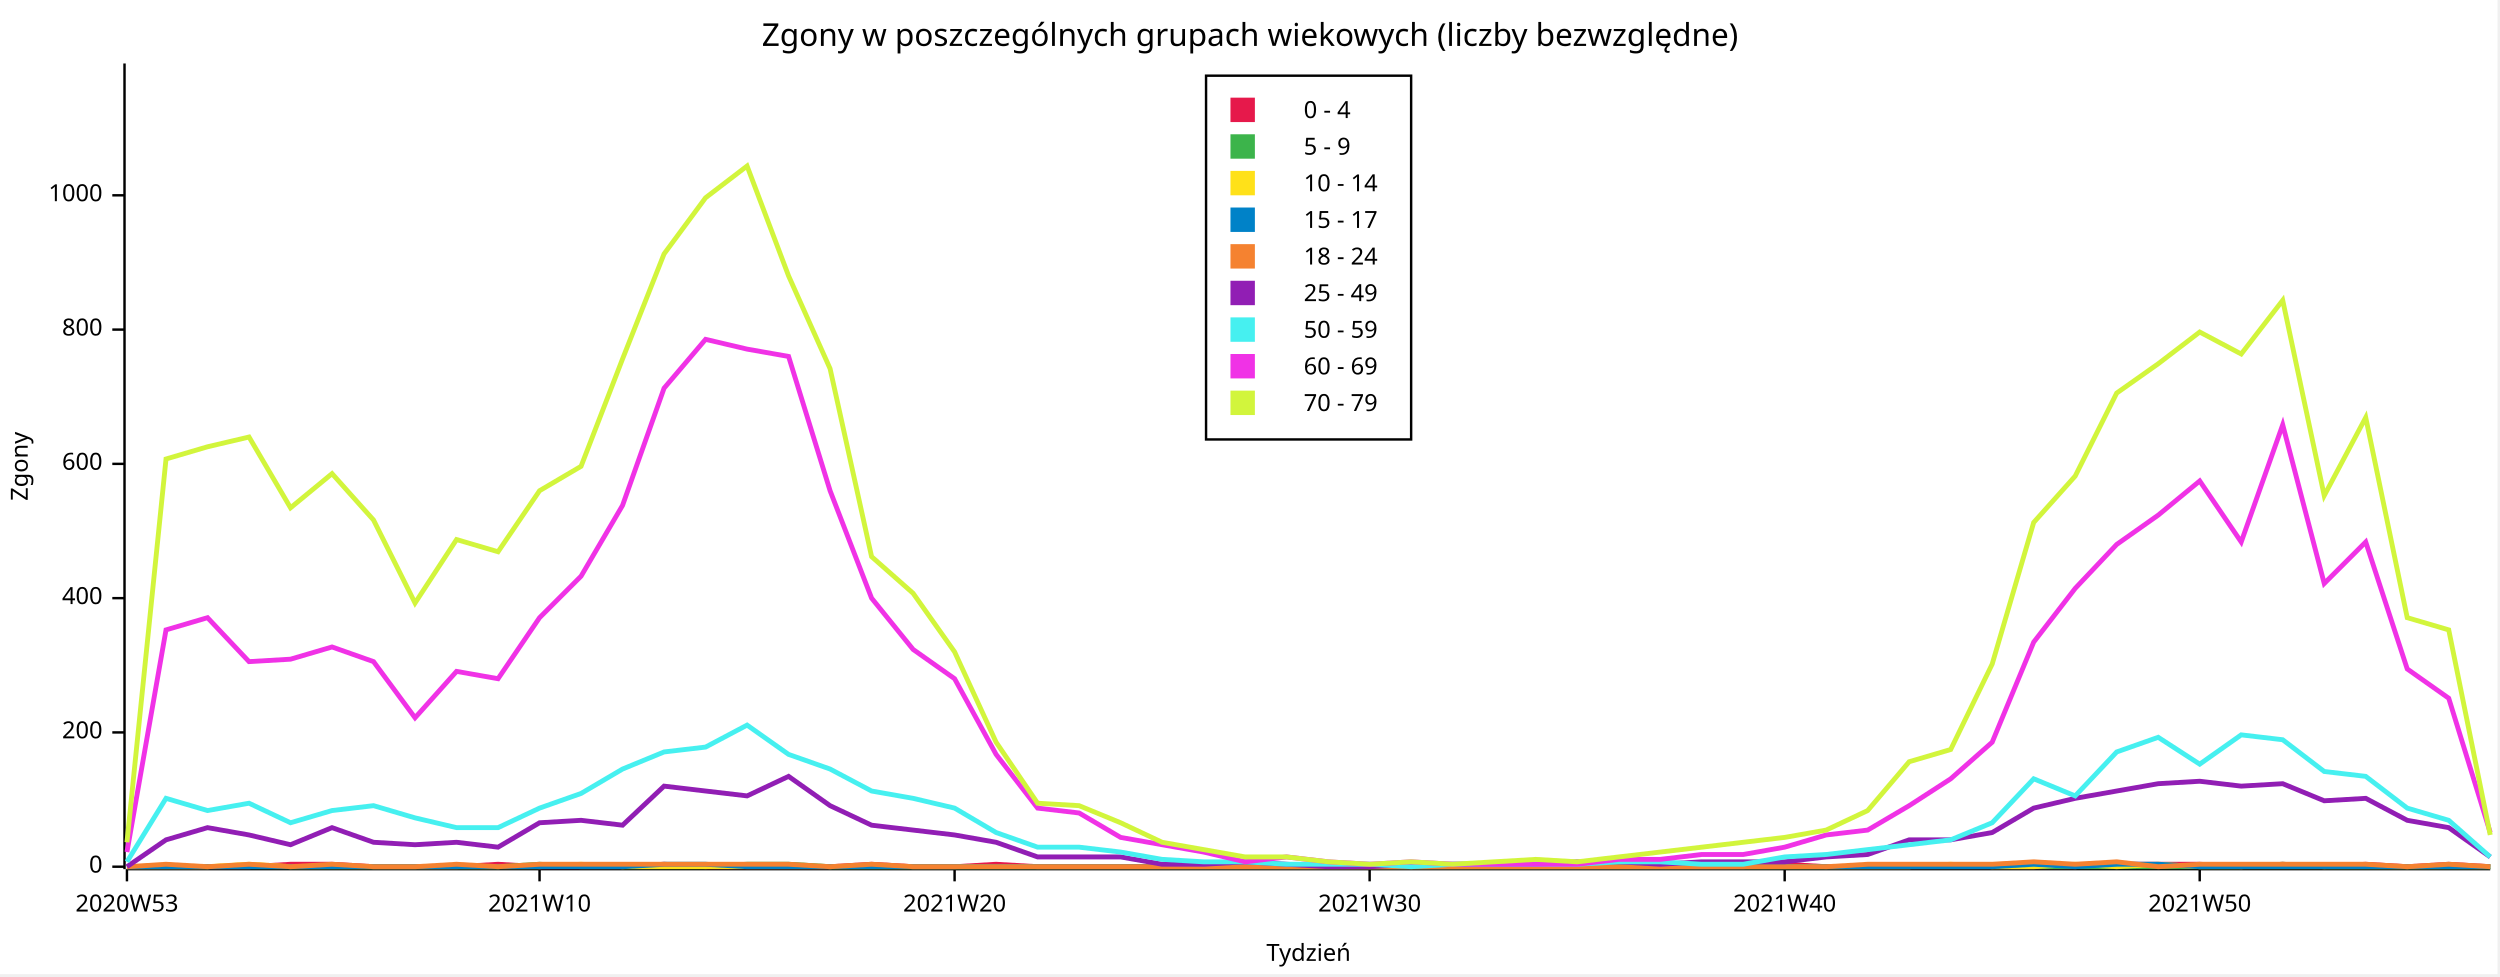
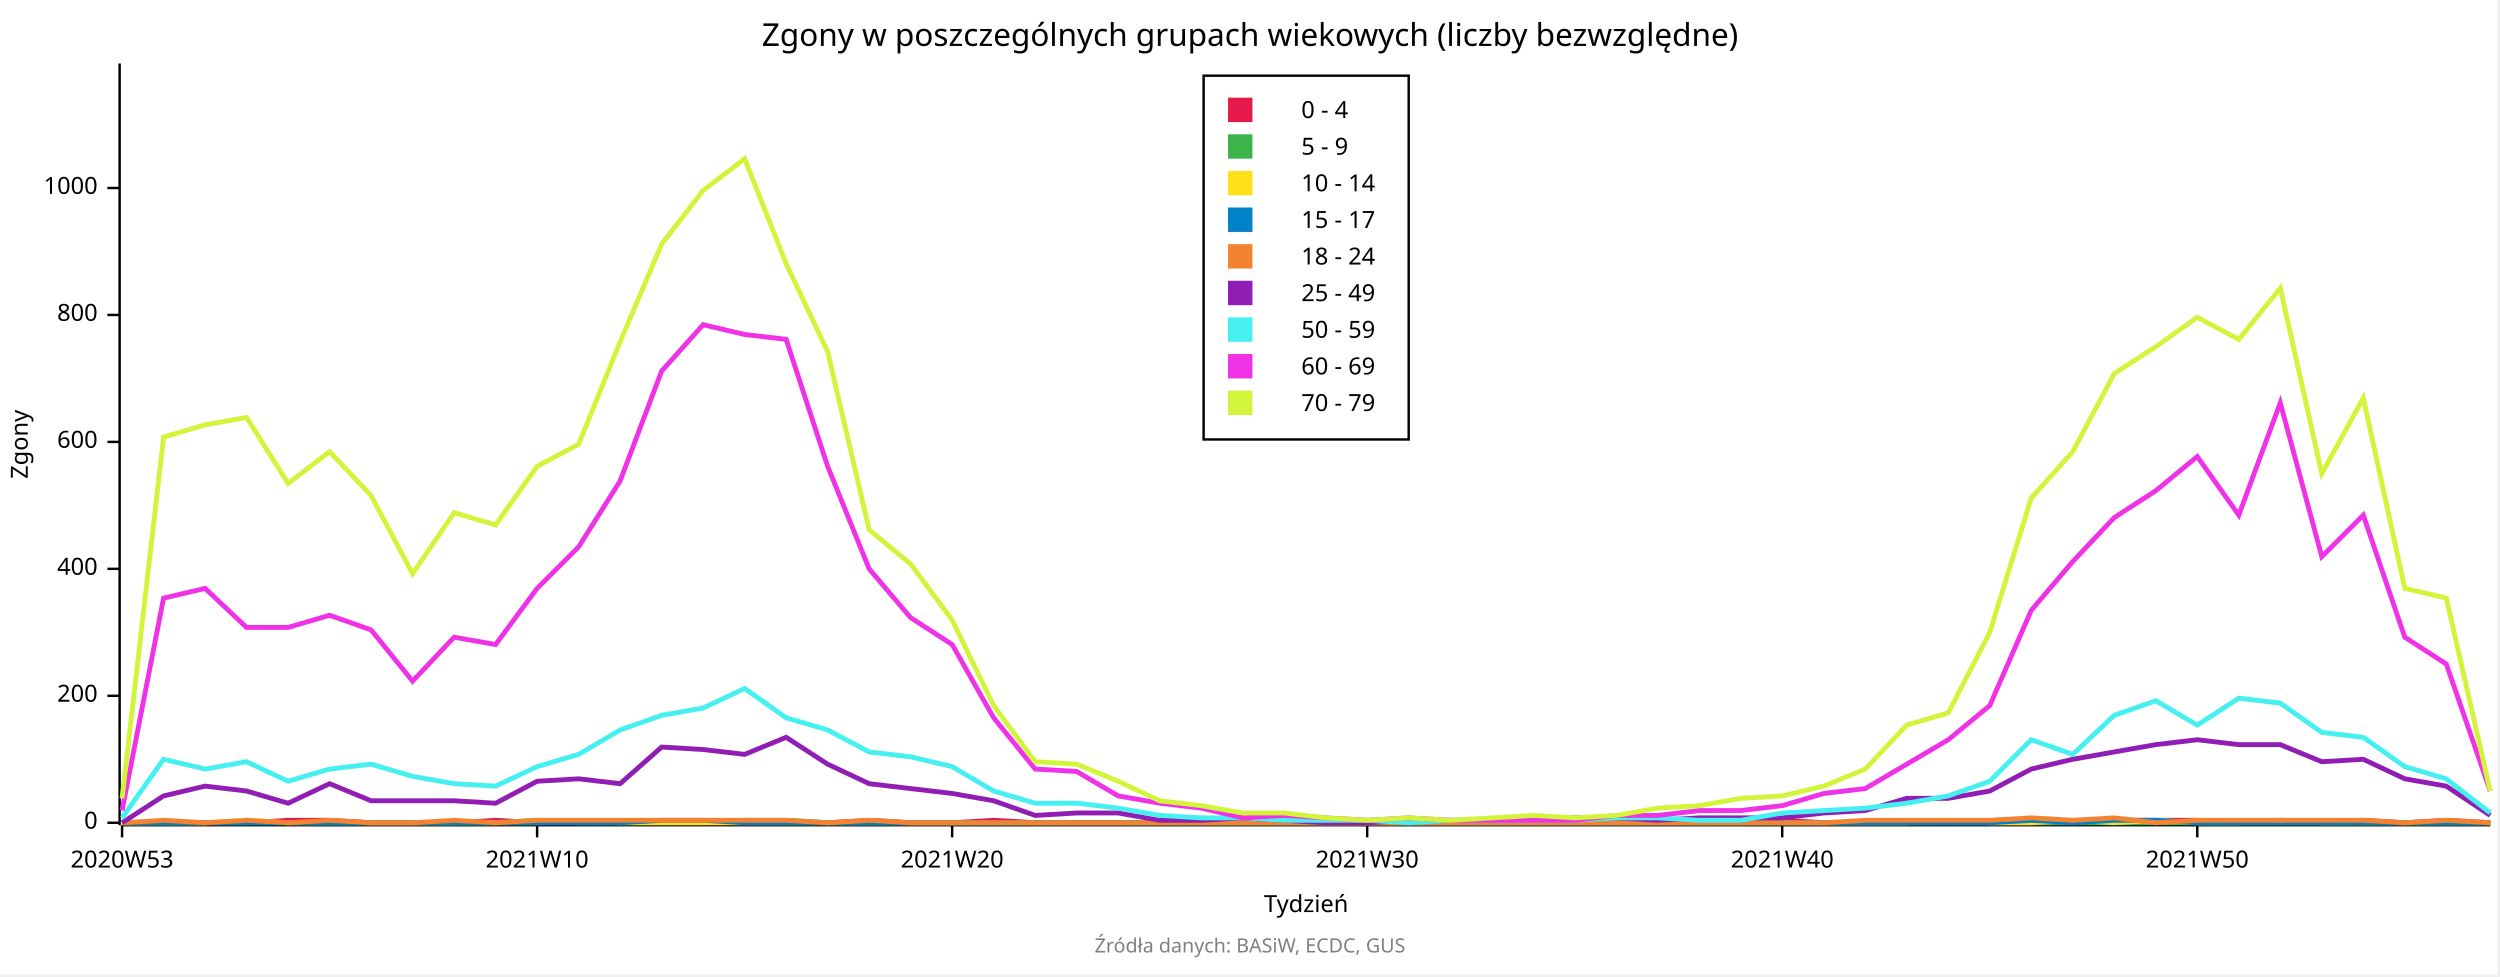
<svg xmlns="http://www.w3.org/2000/svg" width="1024" height="400" viewBox="0 0 1024 400">
  <rect x="0" y="0" width="1023" height="399" opacity="1" fill="#FFFFFF" stroke="none" />
+   <text x="512" y="384" dy="0.76em" text-anchor="middle" font-family="sans-serif" font-size="8.065" opacity="0.5" fill="#000000">
+ Źródła danych: BASiW, ECDC, GUS
+ </text>
  <text x="512" y="9" dy="0.76em" text-anchor="middle" font-family="sans-serif" font-size="12.903" opacity="1" fill="#000000">
Zgony w poszczególnych grupach wiekowych (liczby bezwzględne)
</text>
-   <text x="4" y="191" dy="0.76em" text-anchor="middle" font-family="sans-serif" font-size="9.677" opacity="1" fill="#000000" transform="rotate(270, 4, 191)">
+   <text x="4" y="182" dy="0.76em" text-anchor="middle" font-family="sans-serif" font-size="9.677" opacity="1" fill="#000000" transform="rotate(270, 4, 182)">
Zgony
</text>
-   <text x="536" y="396" dy="-0.5ex" text-anchor="middle" font-family="sans-serif" font-size="9.677" opacity="1" fill="#000000">
+   <text x="535" y="376" dy="-0.5ex" text-anchor="middle" font-family="sans-serif" font-size="9.677" opacity="1" fill="#000000">
Tydzień
</text>
-   <polyline fill="none" opacity="1" stroke="#000000" stroke-width="1" points="51,26 51,356 " />
-   <text x="42" y="355" dy="0.5ex" text-anchor="end" font-family="sans-serif" font-size="9.677" opacity="1" fill="#000000">
+   <polyline fill="none" opacity="1" stroke="#000000" stroke-width="1" points="49,26 49,338 " />
+   <text x="40" y="337" dy="0.5ex" text-anchor="end" font-family="sans-serif" font-size="9.677" opacity="1" fill="#000000">
0
</text>
-   <polyline fill="none" opacity="1" stroke="#000000" stroke-width="1" points="46,355 51,355 " />
-   <text x="42" y="300" dy="0.5ex" text-anchor="end" font-family="sans-serif" font-size="9.677" opacity="1" fill="#000000">
+   <polyline fill="none" opacity="1" stroke="#000000" stroke-width="1" points="44,337 49,337 " />
+   <text x="40" y="285" dy="0.5ex" text-anchor="end" font-family="sans-serif" font-size="9.677" opacity="1" fill="#000000">
200
</text>
-   <polyline fill="none" opacity="1" stroke="#000000" stroke-width="1" points="46,300 51,300 " />
-   <text x="42" y="245" dy="0.5ex" text-anchor="end" font-family="sans-serif" font-size="9.677" opacity="1" fill="#000000">
+   <polyline fill="none" opacity="1" stroke="#000000" stroke-width="1" points="44,285 49,285 " />
+   <text x="40" y="233" dy="0.5ex" text-anchor="end" font-family="sans-serif" font-size="9.677" opacity="1" fill="#000000">
400
</text>
-   <polyline fill="none" opacity="1" stroke="#000000" stroke-width="1" points="46,245 51,245 " />
-   <text x="42" y="190" dy="0.5ex" text-anchor="end" font-family="sans-serif" font-size="9.677" opacity="1" fill="#000000">
+   <polyline fill="none" opacity="1" stroke="#000000" stroke-width="1" points="44,233 49,233 " />
+   <text x="40" y="181" dy="0.5ex" text-anchor="end" font-family="sans-serif" font-size="9.677" opacity="1" fill="#000000">
600
</text>
-   <polyline fill="none" opacity="1" stroke="#000000" stroke-width="1" points="46,190 51,190 " />
-   <text x="42" y="135" dy="0.5ex" text-anchor="end" font-family="sans-serif" font-size="9.677" opacity="1" fill="#000000">
+   <polyline fill="none" opacity="1" stroke="#000000" stroke-width="1" points="44,181 49,181 " />
+   <text x="40" y="129" dy="0.5ex" text-anchor="end" font-family="sans-serif" font-size="9.677" opacity="1" fill="#000000">
800
</text>
-   <polyline fill="none" opacity="1" stroke="#000000" stroke-width="1" points="46,135 51,135 " />
-   <text x="42" y="80" dy="0.5ex" text-anchor="end" font-family="sans-serif" font-size="9.677" opacity="1" fill="#000000">
+   <polyline fill="none" opacity="1" stroke="#000000" stroke-width="1" points="44,129 49,129 " />
+   <text x="40" y="77" dy="0.5ex" text-anchor="end" font-family="sans-serif" font-size="9.677" opacity="1" fill="#000000">
1000
</text>
-   <polyline fill="none" opacity="1" stroke="#000000" stroke-width="1" points="46,80 51,80 " />
-   <polyline fill="none" opacity="1" stroke="#000000" stroke-width="1" points="52,356 1020,356 " />
-   <text x="52" y="366" dy="0.76em" text-anchor="middle" font-family="sans-serif" font-size="9.677" opacity="1" fill="#000000">
+   <polyline fill="none" opacity="1" stroke="#000000" stroke-width="1" points="44,77 49,77 " />
+   <polyline fill="none" opacity="1" stroke="#000000" stroke-width="1" points="50,338 1020,338 " />
+   <text x="50" y="348" dy="0.76em" text-anchor="middle" font-family="sans-serif" font-size="9.677" opacity="1" fill="#000000">
2020W53
</text>
-   <polyline fill="none" opacity="1" stroke="#000000" stroke-width="1" points="52,356 52,361 " />
-   <text x="221" y="366" dy="0.76em" text-anchor="middle" font-family="sans-serif" font-size="9.677" opacity="1" fill="#000000">
+   <polyline fill="none" opacity="1" stroke="#000000" stroke-width="1" points="50,338 50,343 " />
+   <text x="220" y="348" dy="0.76em" text-anchor="middle" font-family="sans-serif" font-size="9.677" opacity="1" fill="#000000">
2021W10
</text>
-   <polyline fill="none" opacity="1" stroke="#000000" stroke-width="1" points="221,356 221,361 " />
-   <text x="391" y="366" dy="0.76em" text-anchor="middle" font-family="sans-serif" font-size="9.677" opacity="1" fill="#000000">
+   <polyline fill="none" opacity="1" stroke="#000000" stroke-width="1" points="220,338 220,343 " />
+   <text x="390" y="348" dy="0.76em" text-anchor="middle" font-family="sans-serif" font-size="9.677" opacity="1" fill="#000000">
2021W20
</text>
-   <polyline fill="none" opacity="1" stroke="#000000" stroke-width="1" points="391,356 391,361 " />
-   <text x="561" y="366" dy="0.76em" text-anchor="middle" font-family="sans-serif" font-size="9.677" opacity="1" fill="#000000">
+   <polyline fill="none" opacity="1" stroke="#000000" stroke-width="1" points="390,338 390,343 " />
+   <text x="560" y="348" dy="0.76em" text-anchor="middle" font-family="sans-serif" font-size="9.677" opacity="1" fill="#000000">
2021W30
</text>
-   <polyline fill="none" opacity="1" stroke="#000000" stroke-width="1" points="561,356 561,361 " />
-   <text x="731" y="366" dy="0.76em" text-anchor="middle" font-family="sans-serif" font-size="9.677" opacity="1" fill="#000000">
+   <polyline fill="none" opacity="1" stroke="#000000" stroke-width="1" points="560,338 560,343 " />
+   <text x="730" y="348" dy="0.76em" text-anchor="middle" font-family="sans-serif" font-size="9.677" opacity="1" fill="#000000">
2021W40
</text>
-   <polyline fill="none" opacity="1" stroke="#000000" stroke-width="1" points="731,356 731,361 " />
-   <text x="901" y="366" dy="0.76em" text-anchor="middle" font-family="sans-serif" font-size="9.677" opacity="1" fill="#000000">
+   <polyline fill="none" opacity="1" stroke="#000000" stroke-width="1" points="730,338 730,343 " />
+   <text x="900" y="348" dy="0.76em" text-anchor="middle" font-family="sans-serif" font-size="9.677" opacity="1" fill="#000000">
2021W50
</text>
-   <polyline fill="none" opacity="1" stroke="#000000" stroke-width="1" points="901,356 901,361 " />
-   <polyline fill="none" opacity="1" stroke="#E6194B" stroke-width="2" points="52,355 68,355 85,355 102,355 119,354 136,354 153,355 170,355 187,355 204,354 221,355 238,355 255,355 272,354 289,355 306,355 323,355 340,355 357,354 374,355 391,355 408,354 425,355 442,355 459,355 476,355 493,355 510,355 527,355 544,355 561,355 578,355 595,355 612,355 629,355 646,355 663,355 680,355 697,355 714,355 731,354 748,355 765,355 782,355 799,355 816,355 833,355 850,355 867,354 884,354 901,354 918,355 935,354 952,355 969,354 986,355 1003,354 1020,355 " />
-   <polyline fill="none" opacity="1" stroke="#3CB44B" stroke-width="2" points="52,355 68,355 85,355 102,355 119,355 136,355 153,355 170,355 187,355 204,355 221,354 238,355 255,355 272,355 289,355 306,354 323,354 340,355 357,355 374,355 391,355 408,355 425,355 442,355 459,355 476,355 493,355 510,355 527,355 544,355 561,355 578,355 595,355 612,355 629,355 646,355 663,355 680,355 697,355 714,355 731,355 748,355 765,355 782,355 799,355 816,355 833,355 850,355 867,355 884,355 901,355 918,355 935,354 952,355 969,355 986,355 1003,355 1020,355 " />
-   <polyline fill="none" opacity="1" stroke="#FFE119" stroke-width="2" points="52,355 68,355 85,355 102,354 119,355 136,355 153,355 170,355 187,355 204,355 221,355 238,354 255,355 272,355 289,355 306,355 323,355 340,355 357,355 374,355 391,355 408,355 425,355 442,355 459,355 476,355 493,355 510,355 527,355 544,355 561,355 578,355 595,355 612,355 629,355 646,355 663,355 680,355 697,355 714,355 731,355 748,355 765,355 782,355 799,354 816,355 833,355 850,354 867,355 884,354 901,355 918,355 935,355 952,355 969,355 986,355 1003,355 1020,355 " />
-   <polyline fill="none" opacity="1" stroke="#0082C8" stroke-width="2" points="52,355 68,355 85,355 102,355 119,355 136,355 153,355 170,355 187,355 204,355 221,355 238,355 255,355 272,354 289,354 306,355 323,355 340,355 357,355 374,355 391,355 408,355 425,355 442,355 459,355 476,355 493,355 510,355 527,355 544,355 561,355 578,355 595,355 612,355 629,355 646,355 663,355 680,355 697,355 714,355 731,355 748,355 765,355 782,355 799,355 816,355 833,354 850,355 867,354 884,354 901,355 918,355 935,355 952,355 969,355 986,355 1003,355 1020,355 " />
-   <polyline fill="none" opacity="1" stroke="#F58230" stroke-width="2" points="52,355 68,354 85,355 102,354 119,355 136,354 153,355 170,355 187,354 204,355 221,354 238,354 255,354 272,354 289,354 306,354 323,354 340,355 357,354 374,355 391,355 408,355 425,355 442,355 459,355 476,355 493,355 510,355 527,355 544,355 561,355 578,355 595,355 612,355 629,355 646,355 663,355 680,355 697,355 714,355 731,355 748,355 765,354 782,354 799,354 816,354 833,353 850,354 867,353 884,355 901,354 918,354 935,354 952,354 969,354 986,355 1003,354 1020,355 " />
-   <polyline fill="none" opacity="1" stroke="#911EB4" stroke-width="2" points="52,355 68,344 85,339 102,342 119,346 136,339 153,345 170,346 187,345 204,347 221,337 238,336 255,338 272,322 289,324 306,326 323,318 340,330 357,338 374,340 391,342 408,345 425,351 442,351 459,351 476,354 493,354 510,353 527,354 544,355 561,355 578,354 595,354 612,354 629,354 646,353 663,353 680,354 697,353 714,353 731,353 748,351 765,350 782,344 799,344 816,341 833,331 850,327 867,324 884,321 901,320 918,322 935,321 952,328 969,327 986,336 1003,339 1020,351 " />
-   <polyline fill="none" opacity="1" stroke="#46F0F0" stroke-width="2" points="52,353 68,327 85,332 102,329 119,337 136,332 153,330 170,335 187,339 204,339 221,331 238,325 255,315 272,308 289,306 306,297 323,309 340,315 357,324 374,327 391,331 408,341 425,347 442,347 459,349 476,352 493,353 510,353 527,354 544,354 561,354 578,355 595,354 612,354 629,354 646,354 663,353 680,353 697,354 714,354 731,351 748,350 765,348 782,346 799,344 816,337 833,319 850,326 867,308 884,302 901,313 918,301 935,303 952,316 969,318 986,331 1003,336 1020,351 " />
-   <polyline fill="none" opacity="1" stroke="#F032E6" stroke-width="2" points="52,349 68,258 85,253 102,271 119,270 136,265 153,271 170,294 187,275 204,278 221,253 238,236 255,207 272,159 289,139 306,143 323,146 340,201 357,245 374,266 391,278 408,309 425,331 442,333 459,343 476,346 493,349 510,353 527,351 544,353 561,354 578,353 595,354 612,354 629,354 646,354 663,352 680,352 697,350 714,350 731,347 748,342 765,340 782,330 799,319 816,304 833,263 850,241 867,223 884,211 901,197 918,222 935,174 952,239 969,222 986,274 1003,286 1020,341 " />
-   <polyline fill="none" opacity="1" stroke="#D2F53C" stroke-width="2" points="52,345 68,188 85,183 102,179 119,208 136,194 153,213 170,247 187,221 204,226 221,201 238,191 255,147 272,104 289,81 306,68 323,113 340,151 357,228 374,243 391,267 408,304 425,329 442,330 459,337 476,345 493,348 510,351 527,351 544,353 561,354 578,353 595,354 612,353 629,352 646,353 663,351 680,349 697,347 714,345 731,343 748,340 765,332 782,312 799,307 816,272 833,214 850,195 867,161 884,149 901,136 918,145 935,123 952,203 969,171 986,253 1003,258 1020,342 " />
-   <rect x="494" y="31" width="84" height="149" opacity="1" fill="none" stroke="#000000" />
-   <text x="534" y="41" dy="0.76em" text-anchor="start" font-family="sans-serif" font-size="9.677" opacity="1" fill="#000000">
+   <polyline fill="none" opacity="1" stroke="#000000" stroke-width="1" points="900,338 900,343 " />
+   <polyline fill="none" opacity="1" stroke="#E6194B" stroke-width="2" points="50,337 67,337 84,337 101,337 118,336 135,336 152,337 169,337 186,337 203,336 220,337 237,337 254,337 271,336 288,337 305,337 322,337 339,337 356,336 373,337 390,337 407,336 424,337 441,337 458,337 475,337 492,337 509,337 526,337 543,337 560,337 577,337 594,337 611,337 628,337 645,337 662,337 679,337 696,337 713,337 730,336 747,337 764,337 781,337 798,337 815,337 832,337 849,337 866,336 883,336 900,336 917,337 934,336 951,337 968,336 985,337 1002,336 1020,337 " />
+   <polyline fill="none" opacity="1" stroke="#3CB44B" stroke-width="2" points="50,337 67,337 84,337 101,337 118,337 135,337 152,337 169,337 186,337 203,337 220,336 237,337 254,337 271,337 288,337 305,336 322,336 339,337 356,337 373,337 390,337 407,337 424,337 441,337 458,337 475,337 492,337 509,337 526,337 543,337 560,337 577,337 594,337 611,337 628,337 645,337 662,337 679,337 696,337 713,337 730,337 747,337 764,337 781,337 798,337 815,337 832,337 849,337 866,337 883,337 900,337 917,337 934,336 951,337 968,337 985,337 1002,337 1020,337 " />
+   <polyline fill="none" opacity="1" stroke="#FFE119" stroke-width="2" points="50,337 67,337 84,337 101,336 118,337 135,337 152,337 169,337 186,337 203,337 220,337 237,336 254,337 271,337 288,337 305,337 322,337 339,337 356,337 373,337 390,337 407,337 424,337 441,337 458,337 475,337 492,337 509,337 526,337 543,337 560,337 577,337 594,337 611,337 628,337 645,337 662,337 679,337 696,337 713,337 730,337 747,337 764,337 781,337 798,336 815,337 832,337 849,336 866,337 883,336 900,337 917,337 934,337 951,337 968,337 985,337 1002,337 1020,337 " />
+   <polyline fill="none" opacity="1" stroke="#0082C8" stroke-width="2" points="50,337 67,337 84,337 101,337 118,337 135,337 152,337 169,337 186,337 203,337 220,337 237,337 254,337 271,336 288,336 305,337 322,337 339,337 356,337 373,337 390,337 407,337 424,337 441,337 458,337 475,337 492,337 509,337 526,337 543,337 560,337 577,337 594,337 611,337 628,337 645,337 662,337 679,337 696,337 713,337 730,337 747,337 764,337 781,337 798,337 815,337 832,336 849,337 866,336 883,336 900,337 917,337 934,337 951,337 968,337 985,337 1002,337 1020,337 " />
+   <polyline fill="none" opacity="1" stroke="#F58230" stroke-width="2" points="50,337 67,336 84,337 101,336 118,337 135,336 152,337 169,337 186,336 203,337 220,336 237,336 254,336 271,336 288,336 305,336 322,336 339,337 356,336 373,337 390,337 407,337 424,337 441,337 458,337 475,337 492,337 509,337 526,337 543,337 560,337 577,337 594,337 611,337 628,337 645,337 662,337 679,337 696,337 713,337 730,337 747,337 764,336 781,336 798,336 815,336 832,335 849,336 866,335 883,337 900,336 917,336 934,336 951,336 968,336 985,337 1002,336 1020,337 " />
+   <polyline fill="none" opacity="1" stroke="#911EB4" stroke-width="2" points="50,337 67,326 84,322 101,324 118,329 135,321 152,328 169,328 186,328 203,329 220,320 237,319 254,321 271,306 288,307 305,309 322,302 339,313 356,321 373,323 390,325 407,328 424,334 441,333 458,333 475,336 492,336 509,335 526,336 543,337 560,337 577,336 594,336 611,336 628,336 645,335 662,335 679,336 696,335 713,335 730,335 747,333 764,332 781,327 798,327 815,324 832,315 849,311 866,308 883,305 900,303 917,305 934,305 951,312 968,311 985,319 1002,322 1020,334 " />
+   <polyline fill="none" opacity="1" stroke="#46F0F0" stroke-width="2" points="50,335 67,311 84,315 101,312 118,320 135,315 152,313 169,318 186,321 203,322 220,314 237,309 254,299 271,293 288,290 305,282 322,294 339,299 356,308 373,310 390,314 407,324 424,329 441,329 458,331 475,334 492,335 509,335 526,336 543,336 560,336 577,337 594,336 611,336 628,336 645,336 662,335 679,335 696,336 713,336 730,333 747,332 764,331 781,329 798,326 815,320 832,303 849,309 866,293 883,287 900,297 917,286 934,288 951,300 968,302 985,314 1002,319 1020,333 " />
+   <polyline fill="none" opacity="1" stroke="#F032E6" stroke-width="2" points="50,332 67,245 84,241 101,257 118,257 135,252 152,258 169,279 186,261 203,264 220,241 237,224 254,197 271,152 288,133 305,137 322,139 339,191 356,233 373,253 390,264 407,294 424,315 441,316 458,326 475,329 492,331 509,335 526,334 543,335 560,336 577,335 594,336 611,336 628,336 645,336 662,334 679,334 696,332 713,332 730,330 747,325 764,323 781,313 798,303 815,289 832,250 849,230 866,212 883,201 900,187 917,211 934,165 951,228 968,211 985,261 1002,272 1020,324 " />
+   <polyline fill="none" opacity="1" stroke="#D2F53C" stroke-width="2" points="50,327 67,179 84,174 101,171 118,198 135,185 152,203 169,235 186,210 203,215 220,191 237,182 254,140 271,100 288,78 305,65 322,108 339,144 356,217 373,231 390,254 407,289 424,312 441,313 458,320 475,328 492,330 509,333 526,333 543,335 560,336 577,335 594,336 611,335 628,334 645,335 662,334 679,331 696,330 713,327 730,326 747,322 764,315 781,297 798,292 815,259 832,204 849,185 866,153 883,142 900,130 917,139 934,118 951,194 968,163 985,241 1002,245 1020,324 " />
+   <rect x="493" y="31" width="84" height="149" opacity="1" fill="none" stroke="#000000" />
+   <text x="533" y="41" dy="0.76em" text-anchor="start" font-family="sans-serif" font-size="9.677" opacity="1" fill="#000000">
0 - 4
</text>
-   <text x="534" y="56" dy="0.76em" text-anchor="start" font-family="sans-serif" font-size="9.677" opacity="1" fill="#000000">
+   <text x="533" y="56" dy="0.76em" text-anchor="start" font-family="sans-serif" font-size="9.677" opacity="1" fill="#000000">
5 - 9
</text>
-   <text x="534" y="71" dy="0.76em" text-anchor="start" font-family="sans-serif" font-size="9.677" opacity="1" fill="#000000">
+   <text x="533" y="71" dy="0.76em" text-anchor="start" font-family="sans-serif" font-size="9.677" opacity="1" fill="#000000">
10 - 14
</text>
-   <text x="534" y="86" dy="0.76em" text-anchor="start" font-family="sans-serif" font-size="9.677" opacity="1" fill="#000000">
+   <text x="533" y="86" dy="0.76em" text-anchor="start" font-family="sans-serif" font-size="9.677" opacity="1" fill="#000000">
15 - 17
</text>
-   <text x="534" y="101" dy="0.76em" text-anchor="start" font-family="sans-serif" font-size="9.677" opacity="1" fill="#000000">
+   <text x="533" y="101" dy="0.76em" text-anchor="start" font-family="sans-serif" font-size="9.677" opacity="1" fill="#000000">
18 - 24
</text>
-   <text x="534" y="116" dy="0.76em" text-anchor="start" font-family="sans-serif" font-size="9.677" opacity="1" fill="#000000">
+   <text x="533" y="116" dy="0.76em" text-anchor="start" font-family="sans-serif" font-size="9.677" opacity="1" fill="#000000">
25 - 49
</text>
-   <text x="534" y="131" dy="0.76em" text-anchor="start" font-family="sans-serif" font-size="9.677" opacity="1" fill="#000000">
+   <text x="533" y="131" dy="0.76em" text-anchor="start" font-family="sans-serif" font-size="9.677" opacity="1" fill="#000000">
50 - 59
</text>
-   <text x="534" y="146" dy="0.76em" text-anchor="start" font-family="sans-serif" font-size="9.677" opacity="1" fill="#000000">
+   <text x="533" y="146" dy="0.76em" text-anchor="start" font-family="sans-serif" font-size="9.677" opacity="1" fill="#000000">
60 - 69
</text>
-   <text x="534" y="161" dy="0.76em" text-anchor="start" font-family="sans-serif" font-size="9.677" opacity="1" fill="#000000">
+   <text x="533" y="161" dy="0.76em" text-anchor="start" font-family="sans-serif" font-size="9.677" opacity="1" fill="#000000">
70 - 79
</text>
-   <rect x="504" y="40" width="10" height="10" opacity="1" fill="#E6194B" stroke="none" />
-   <rect x="504" y="55" width="10" height="10" opacity="1" fill="#3CB44B" stroke="none" />
-   <rect x="504" y="70" width="10" height="10" opacity="1" fill="#FFE119" stroke="none" />
-   <rect x="504" y="85" width="10" height="10" opacity="1" fill="#0082C8" stroke="none" />
-   <rect x="504" y="100" width="10" height="10" opacity="1" fill="#F58230" stroke="none" />
-   <rect x="504" y="115" width="10" height="10" opacity="1" fill="#911EB4" stroke="none" />
-   <rect x="504" y="130" width="10" height="10" opacity="1" fill="#46F0F0" stroke="none" />
-   <rect x="504" y="145" width="10" height="10" opacity="1" fill="#F032E6" stroke="none" />
-   <rect x="504" y="160" width="10" height="10" opacity="1" fill="#D2F53C" stroke="none" />
+   <rect x="503" y="40" width="10" height="10" opacity="1" fill="#E6194B" stroke="none" />
+   <rect x="503" y="55" width="10" height="10" opacity="1" fill="#3CB44B" stroke="none" />
+   <rect x="503" y="70" width="10" height="10" opacity="1" fill="#FFE119" stroke="none" />
+   <rect x="503" y="85" width="10" height="10" opacity="1" fill="#0082C8" stroke="none" />
+   <rect x="503" y="100" width="10" height="10" opacity="1" fill="#F58230" stroke="none" />
+   <rect x="503" y="115" width="10" height="10" opacity="1" fill="#911EB4" stroke="none" />
+   <rect x="503" y="130" width="10" height="10" opacity="1" fill="#46F0F0" stroke="none" />
+   <rect x="503" y="145" width="10" height="10" opacity="1" fill="#F032E6" stroke="none" />
+   <rect x="503" y="160" width="10" height="10" opacity="1" fill="#D2F53C" stroke="none" />
</svg>
